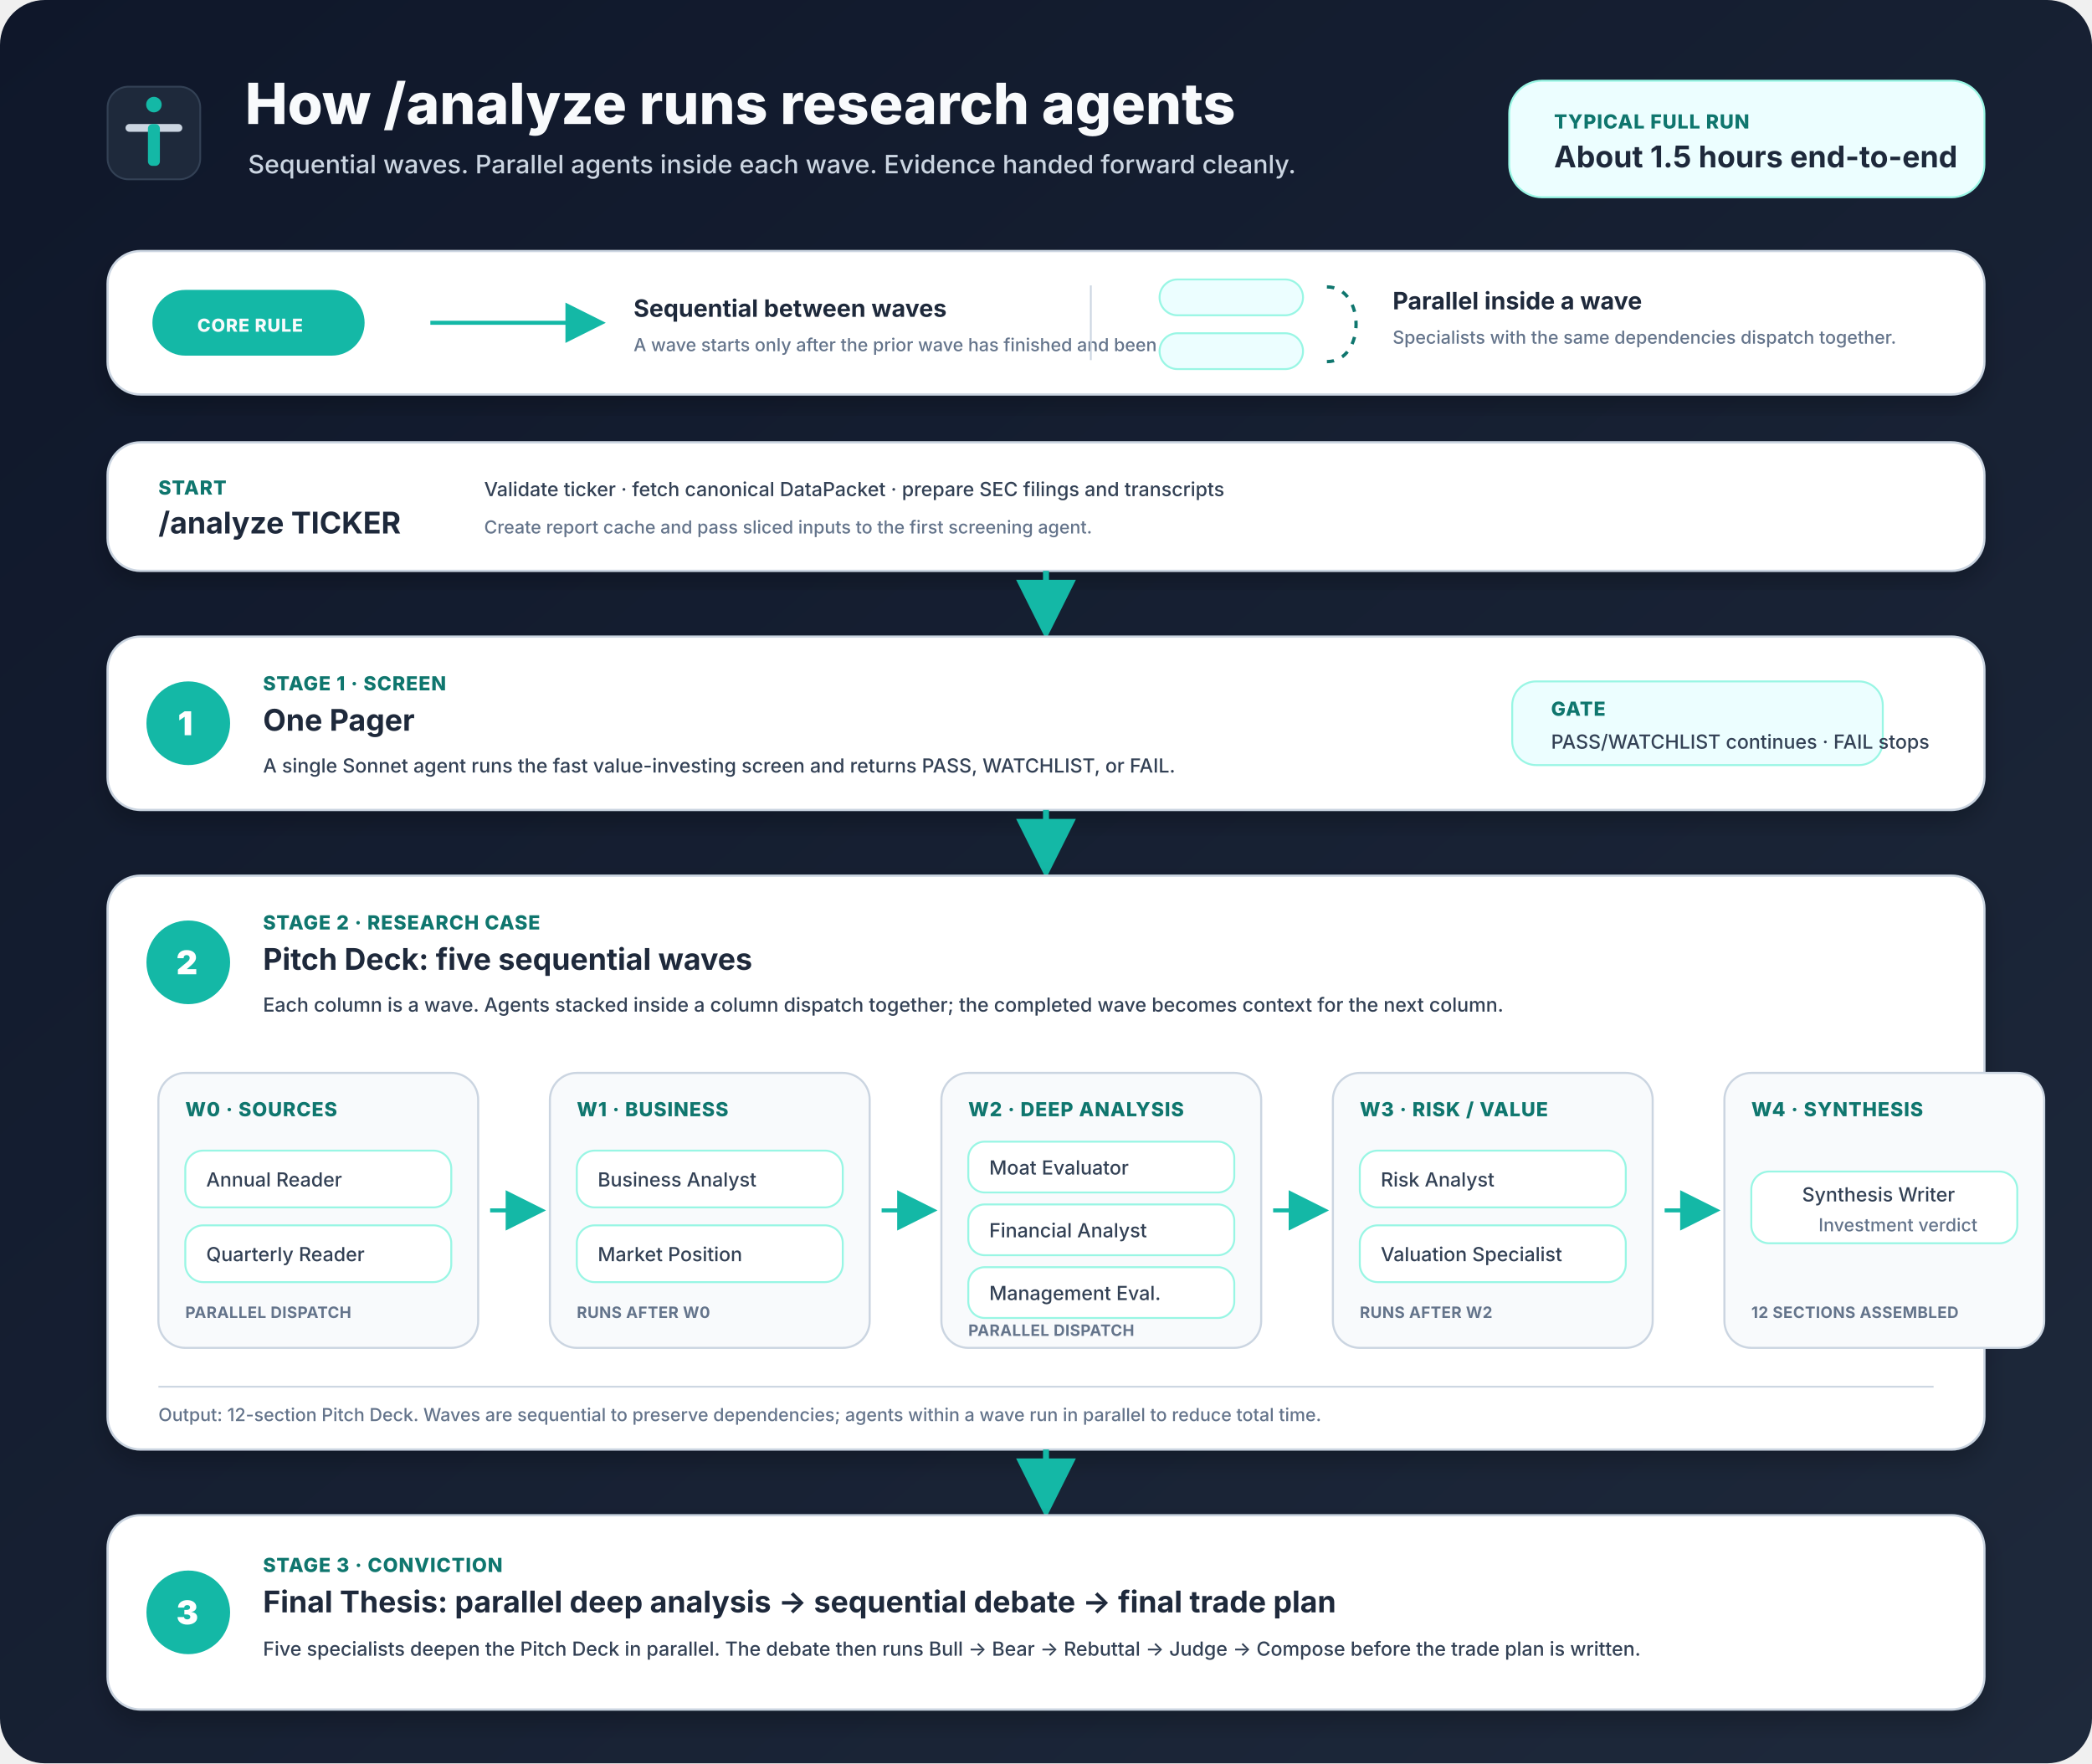
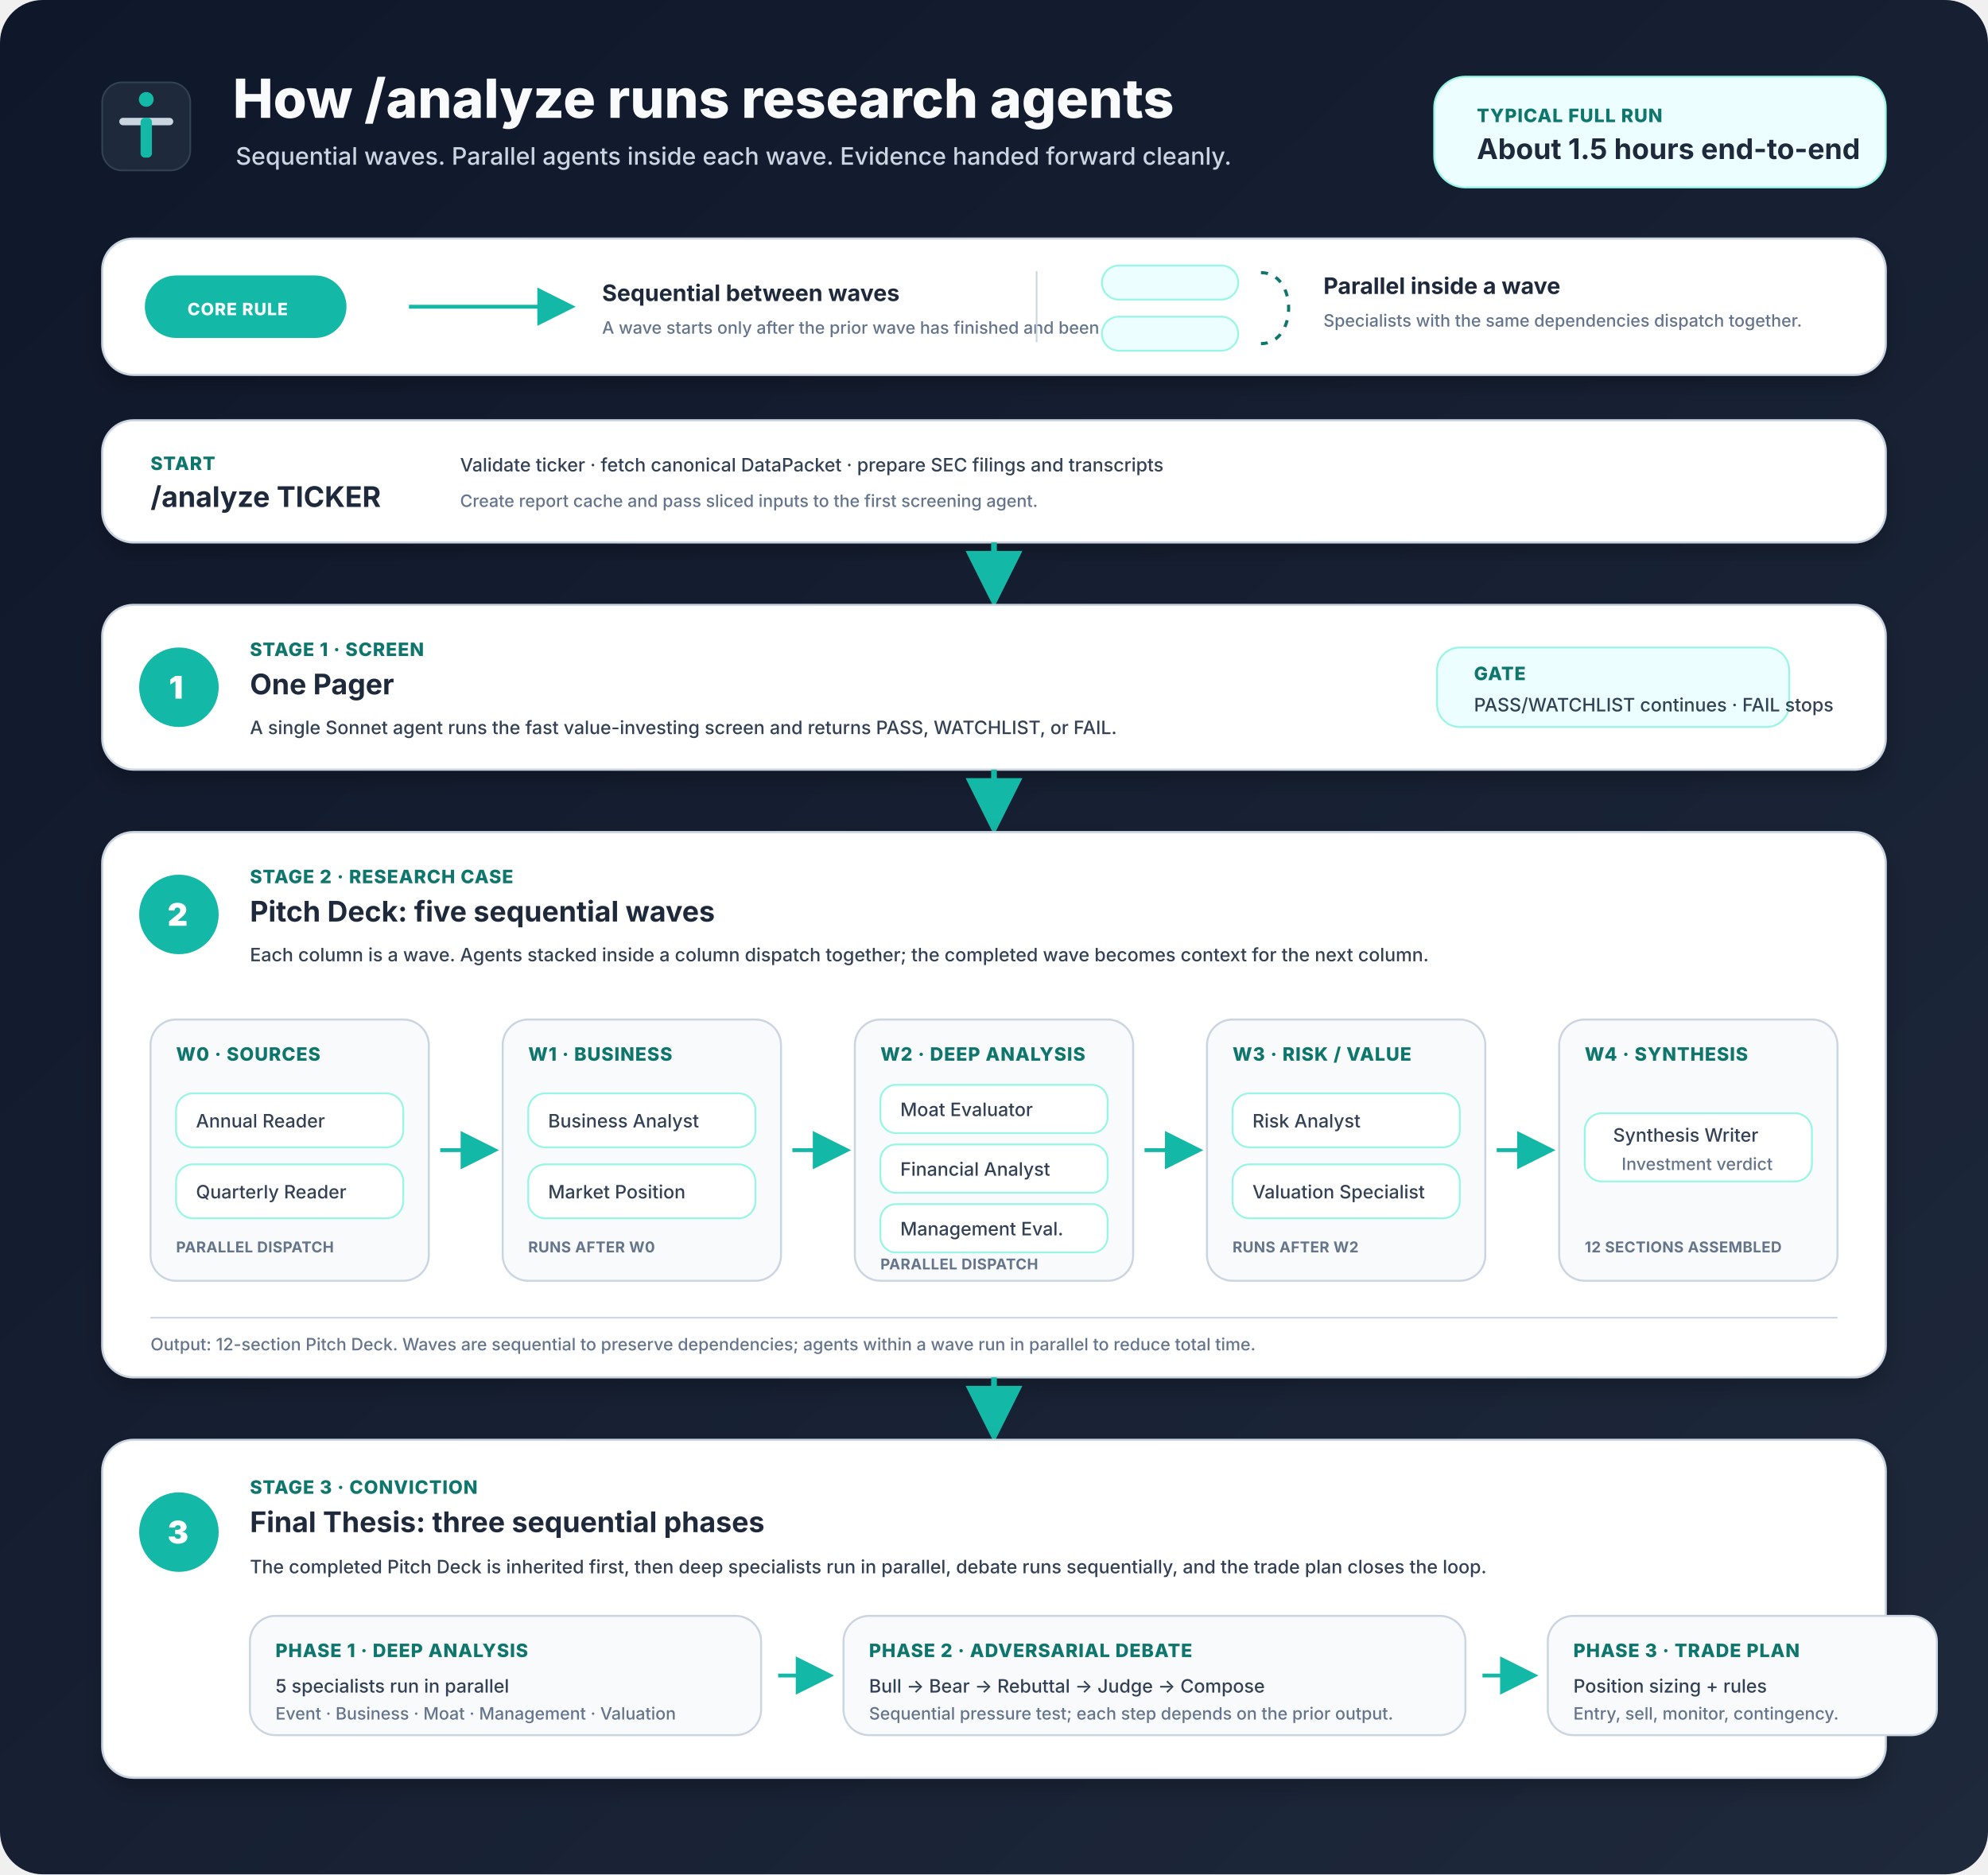
- <svg xmlns="http://www.w3.org/2000/svg" viewBox="0 0 1400 1180" role="img" aria-labelledby="title desc">
+ <svg xmlns="http://www.w3.org/2000/svg" viewBox="0 0 1400 1320" role="img" aria-labelledby="title desc">
  <defs>
    <linearGradient id="bg" x1="0" y1="0" x2="1" y2="1">
      <stop offset="0%" stop-color="#0f172a" />
      <stop offset="100%" stop-color="#1e293b" />
    </linearGradient>
    <filter id="shadow" x="-10%" y="-10%" width="120%" height="125%">
      <feDropShadow dx="0" dy="8" stdDeviation="8" flood-color="#020617" flood-opacity="0.22" />
    </filter>
    <marker id="arrow" markerWidth="10" markerHeight="10" refX="8" refY="5" orient="auto" markerUnits="strokeWidth">
      <path d="M 0 0 L 10 5 L 0 10 z" fill="#14b8a6" />
    </marker>
    <style>
      .bg { fill: url(#bg); }
      .card { fill: #ffffff; stroke: #cbd5e1; stroke-width: 1.5; filter: url(#shadow); }
      .panel { fill: #f8fafc; stroke: #cbd5e1; stroke-width: 1.4; }
      .agent { fill: #ffffff; stroke: #99f6e4; stroke-width: 1.3; }
      .accent { fill: #14b8a6; }
      .tealSoft { fill: #ecfeff; stroke: #99f6e4; stroke-width: 1.3; }
      .slateSoft { fill: #f1f5f9; stroke: #cbd5e1; stroke-width: 1.3; }
      .title { font: 800 38px Inter, ui-sans-serif, system-ui, -apple-system, Segoe UI, sans-serif; fill: #f8fafc; }
      .subtitle { font: 500 17px Inter, ui-sans-serif, system-ui, -apple-system, Segoe UI, sans-serif; fill: #cbd5e1; }
      .h { font: 750 20px Inter, ui-sans-serif, system-ui, -apple-system, Segoe UI, sans-serif; fill: #1e293b; }
      .h2 { font: 750 16px Inter, ui-sans-serif, system-ui, -apple-system, Segoe UI, sans-serif; fill: #1e293b; }
      .label { font: 800 13px Inter, ui-sans-serif, system-ui, -apple-system, Segoe UI, sans-serif; fill: #0f766e; letter-spacing: .04em; }
      .body { font: 500 13px Inter, ui-sans-serif, system-ui, -apple-system, Segoe UI, sans-serif; fill: #334155; }
      .small { font: 500 12px Inter, ui-sans-serif, system-ui, -apple-system, Segoe UI, sans-serif; fill: #64748b; }
      .tiny { font: 650 10.5px Inter, ui-sans-serif, system-ui, -apple-system, Segoe UI, sans-serif; fill: #64748b; letter-spacing: .02em; }
      .pillText { font: 800 12px Inter, ui-sans-serif, system-ui, -apple-system, Segoe UI, sans-serif; fill: #f8fafc; letter-spacing: .04em; }
      .num { font: 850 22px Inter, ui-sans-serif, system-ui, -apple-system, Segoe UI, sans-serif; fill: #ffffff; }
      .flow { stroke: #14b8a6; stroke-width: 4; fill: none; marker-end: url(#arrow); }
      .thinFlow { stroke: #14b8a6; stroke-width: 2.7; fill: none; marker-end: url(#arrow); }
      .parallel { stroke: #0f766e; stroke-width: 2.2; fill: none; stroke-dasharray: 5 6; }
      .divider { stroke: #cbd5e1; stroke-width: 1.2; }
    </style>
  </defs>
-   <rect class="bg" width="1400" height="1180" rx="30" />
+   <rect class="bg" width="1400" height="1320" rx="30" />
  <g transform="translate(72 58)">
    <g aria-label="Thesis logo">
      <rect x="0" y="0" width="62" height="62" rx="14" fill="#1e293b" stroke="#334155" stroke-width="1.2" />
      <circle cx="31" cy="12" r="5.2" class="accent" />
      <rect x="12" y="25" width="38" height="5.2" rx="2.6" fill="#cbd5e1" />
      <rect x="27" y="25" width="8" height="28" rx="3" class="accent" />
    </g>
    <text x="92" y="25" class="title">How /analyze runs research agents</text>
    <text x="94" y="58" class="subtitle">Sequential waves. Parallel agents inside each wave. Evidence handed forward cleanly.</text>
  </g>
  <g transform="translate(1010 54)">
    <rect width="318" height="78" rx="22" class="tealSoft" />
    <text x="30" y="32" class="label">TYPICAL FULL RUN</text>
    <text x="30" y="58" class="h">About 1.5 hours end-to-end</text>
  </g>
  <g transform="translate(72 168)">
    <rect class="card" width="1256" height="96" rx="22" />
    <rect x="30" y="26" width="142" height="44" rx="22" class="accent" />
    <text x="60" y="54" class="pillText">CORE RULE</text>
    <g transform="translate(216 24)">
      <path class="thinFlow" d="M0 24 L112 24" />
      <text x="136" y="20" class="h2">Sequential between waves</text>
      <text x="136" y="43" class="small">A wave starts only after the prior wave has finished and been saved.</text>
    </g>
    <line x1="658" y1="23" x2="658" y2="73" class="divider" />
    <g transform="translate(704 19)">
      <rect x="0" y="0" width="96" height="24" rx="12" class="tealSoft" />
      <rect x="0" y="36" width="96" height="24" rx="12" class="tealSoft" />
      <path class="parallel" d="M112 5 C138 5 138 55 112 55" />
      <text x="156" y="20" class="h2">Parallel inside a wave</text>
      <text x="156" y="43" class="small">Specialists with the same dependencies dispatch together.</text>
    </g>
  </g>
  <g transform="translate(72 296)">
    <rect class="card" width="1256" height="86" rx="22" />
    <text x="34" y="35" class="label">START</text>
    <text x="34" y="61" class="h">/analyze TICKER</text>
    <text x="252" y="36" class="body">Validate ticker · fetch canonical DataPacket · prepare SEC filings and transcripts</text>
    <text x="252" y="61" class="small">Create report cache and pass sliced inputs to the first screening agent.</text>
  </g>
  <path class="flow" d="M700 382 L700 420" />
  <g transform="translate(72 426)">
    <rect class="card" width="1256" height="116" rx="22" />
    <circle cx="54" cy="58" r="28" class="accent" />
    <text x="47" y="66" class="num">1</text>
    <text x="104" y="36" class="label">STAGE 1 · SCREEN</text>
    <text x="104" y="63" class="h">One Pager</text>
    <text x="104" y="91" class="body">A single Sonnet agent runs the fast value-investing screen and returns PASS, WATCHLIST, or FAIL.</text>
    <rect x="940" y="30" width="248" height="56" rx="16" class="tealSoft" />
    <text x="966" y="53" class="label">GATE</text>
    <text x="966" y="75" class="body">PASS/WATCHLIST continues · FAIL stops</text>
  </g>
  <path class="flow" d="M700 542 L700 580" />
  <g transform="translate(72 586)">
    <rect class="card" width="1256" height="384" rx="22" />
    <circle cx="54" cy="58" r="28" class="accent" />
    <text x="46" y="66" class="num">2</text>
    <text x="104" y="36" class="label">STAGE 2 · RESEARCH CASE</text>
    <text x="104" y="63" class="h">Pitch Deck: five sequential waves</text>
    <text x="104" y="91" class="body">Each column is a wave. Agents stacked inside a column dispatch together; the completed wave becomes context for the next column.</text>
    <g transform="translate(34 132)">
      <g transform="translate(0 0)">
-         <rect class="panel" width="214" height="184" rx="18" />
+         <rect class="panel" width="196" height="184" rx="18" />
        <text x="18" y="29" class="label">W0 · SOURCES</text>
-         <rect class="agent" x="18" y="52" width="178" height="38" rx="12" />
+         <rect class="agent" x="18" y="52" width="160" height="38" rx="12" />
        <text x="32" y="76" class="body">Annual Reader</text>
-         <rect class="agent" x="18" y="102" width="178" height="38" rx="12" />
+         <rect class="agent" x="18" y="102" width="160" height="38" rx="12" />
        <text x="32" y="126" class="body">Quarterly Reader</text>
        <text x="18" y="164" class="tiny">PARALLEL DISPATCH</text>
      </g>
-       <path class="thinFlow" d="M222 92 L254 92" />
-       <g transform="translate(262 0)">
-         <rect class="panel" width="214" height="184" rx="18" />
+       <path class="thinFlow" d="M204 92 L240 92" />
+       <g transform="translate(248 0)">
+         <rect class="panel" width="196" height="184" rx="18" />
        <text x="18" y="29" class="label">W1 · BUSINESS</text>
-         <rect class="agent" x="18" y="52" width="178" height="38" rx="12" />
+         <rect class="agent" x="18" y="52" width="160" height="38" rx="12" />
        <text x="32" y="76" class="body">Business Analyst</text>
-         <rect class="agent" x="18" y="102" width="178" height="38" rx="12" />
+         <rect class="agent" x="18" y="102" width="160" height="38" rx="12" />
        <text x="32" y="126" class="body">Market Position</text>
        <text x="18" y="164" class="tiny">RUNS AFTER W0</text>
      </g>
-       <path class="thinFlow" d="M484 92 L516 92" />
-       <g transform="translate(524 0)">
-         <rect class="panel" width="214" height="184" rx="18" />
+       <path class="thinFlow" d="M452 92 L488 92" />
+       <g transform="translate(496 0)">
+         <rect class="panel" width="196" height="184" rx="18" />
        <text x="18" y="29" class="label">W2 · DEEP ANALYSIS</text>
-         <rect class="agent" x="18" y="46" width="178" height="34" rx="11" />
+         <rect class="agent" x="18" y="46" width="160" height="34" rx="11" />
        <text x="32" y="68" class="body">Moat Evaluator</text>
-         <rect class="agent" x="18" y="88" width="178" height="34" rx="11" />
+         <rect class="agent" x="18" y="88" width="160" height="34" rx="11" />
        <text x="32" y="110" class="body">Financial Analyst</text>
-         <rect class="agent" x="18" y="130" width="178" height="34" rx="11" />
+         <rect class="agent" x="18" y="130" width="160" height="34" rx="11" />
        <text x="32" y="152" class="body">Management Eval.</text>
        <text x="18" y="176" class="tiny">PARALLEL DISPATCH</text>
      </g>
-       <path class="thinFlow" d="M746 92 L778 92" />
-       <g transform="translate(786 0)">
-         <rect class="panel" width="214" height="184" rx="18" />
+       <path class="thinFlow" d="M700 92 L736 92" />
+       <g transform="translate(744 0)">
+         <rect class="panel" width="196" height="184" rx="18" />
        <text x="18" y="29" class="label">W3 · RISK / VALUE</text>
-         <rect class="agent" x="18" y="52" width="178" height="38" rx="12" />
+         <rect class="agent" x="18" y="52" width="160" height="38" rx="12" />
        <text x="32" y="76" class="body">Risk Analyst</text>
-         <rect class="agent" x="18" y="102" width="178" height="38" rx="12" />
+         <rect class="agent" x="18" y="102" width="160" height="38" rx="12" />
        <text x="32" y="126" class="body">Valuation Specialist</text>
        <text x="18" y="164" class="tiny">RUNS AFTER W2</text>
      </g>
-       <path class="thinFlow" d="M1008 92 L1040 92" />
-       <g transform="translate(1048 0)">
-         <rect class="panel" width="214" height="184" rx="18" />
+       <path class="thinFlow" d="M948 92 L984 92" />
+       <g transform="translate(992 0)">
+         <rect class="panel" width="196" height="184" rx="18" />
        <text x="18" y="29" class="label">W4 · SYNTHESIS</text>
-         <rect class="agent" x="18" y="66" width="178" height="48" rx="12" />
-         <text x="52" y="86" class="body">Synthesis Writer</text>
-         <text x="63" y="106" class="small">Investment verdict</text>
+         <rect class="agent" x="18" y="66" width="160" height="48" rx="12" />
+         <text x="38" y="86" class="body">Synthesis Writer</text>
+         <text x="44" y="106" class="small">Investment verdict</text>
        <text x="18" y="164" class="tiny">12 SECTIONS ASSEMBLED</text>
      </g>
    </g>
    <line x1="34" y1="342" x2="1222" y2="342" class="divider" />
    <text x="34" y="365" class="small">Output: 12-section Pitch Deck. Waves are sequential to preserve dependencies; agents within a wave run in parallel to reduce total time.</text>
  </g>
  <path class="flow" d="M700 970 L700 1008" />
  <g transform="translate(72 1014)">
-     <rect class="card" width="1256" height="130" rx="22" />
+     <rect class="card" width="1256" height="238" rx="22" />
    <circle cx="54" cy="65" r="28" class="accent" />
    <text x="46" y="73" class="num">3</text>
    <text x="104" y="38" class="label">STAGE 3 · CONVICTION</text>
-     <text x="104" y="65" class="h">Final Thesis: parallel deep analysis → sequential debate → final trade plan</text>
-     <text x="104" y="94" class="body">Five specialists deepen the Pitch Deck in parallel. The debate then runs Bull → Bear → Rebuttal → Judge → Compose before the trade plan is written.</text>
+     <text x="104" y="65" class="h">Final Thesis: three sequential phases</text>
+     <text x="104" y="94" class="body">The completed Pitch Deck is inherited first, then deep specialists run in parallel, debate runs sequentially, and the trade plan closes the loop.</text>
+     <g transform="translate(104 124)">
+       <g transform="translate(0 0)">
+         <rect class="panel" width="360" height="84" rx="18" />
+         <text x="18" y="29" class="label">PHASE 1 · DEEP ANALYSIS</text>
+         <text x="18" y="54" class="body">5 specialists run in parallel</text>
+         <text x="18" y="73" class="small">Event · Business · Moat · Management · Valuation</text>
+       </g>
+       <path class="thinFlow" d="M372 42 L406 42" />
+       <g transform="translate(418 0)">
+         <rect class="panel" width="438" height="84" rx="18" />
+         <text x="18" y="29" class="label">PHASE 2 · ADVERSARIAL DEBATE</text>
+         <text x="18" y="54" class="body">Bull → Bear → Rebuttal → Judge → Compose</text>
+         <text x="18" y="73" class="small">Sequential pressure test; each step depends on the prior output.</text>
+       </g>
+       <path class="thinFlow" d="M868 42 L902 42" />
+       <g transform="translate(914 0)">
+         <rect class="panel" width="274" height="84" rx="18" />
+         <text x="18" y="29" class="label">PHASE 3 · TRADE PLAN</text>
+         <text x="18" y="54" class="body">Position sizing + rules</text>
+         <text x="18" y="73" class="small">Entry, sell, monitor, contingency.</text>
+       </g>
+     </g>
  </g>
</svg>
